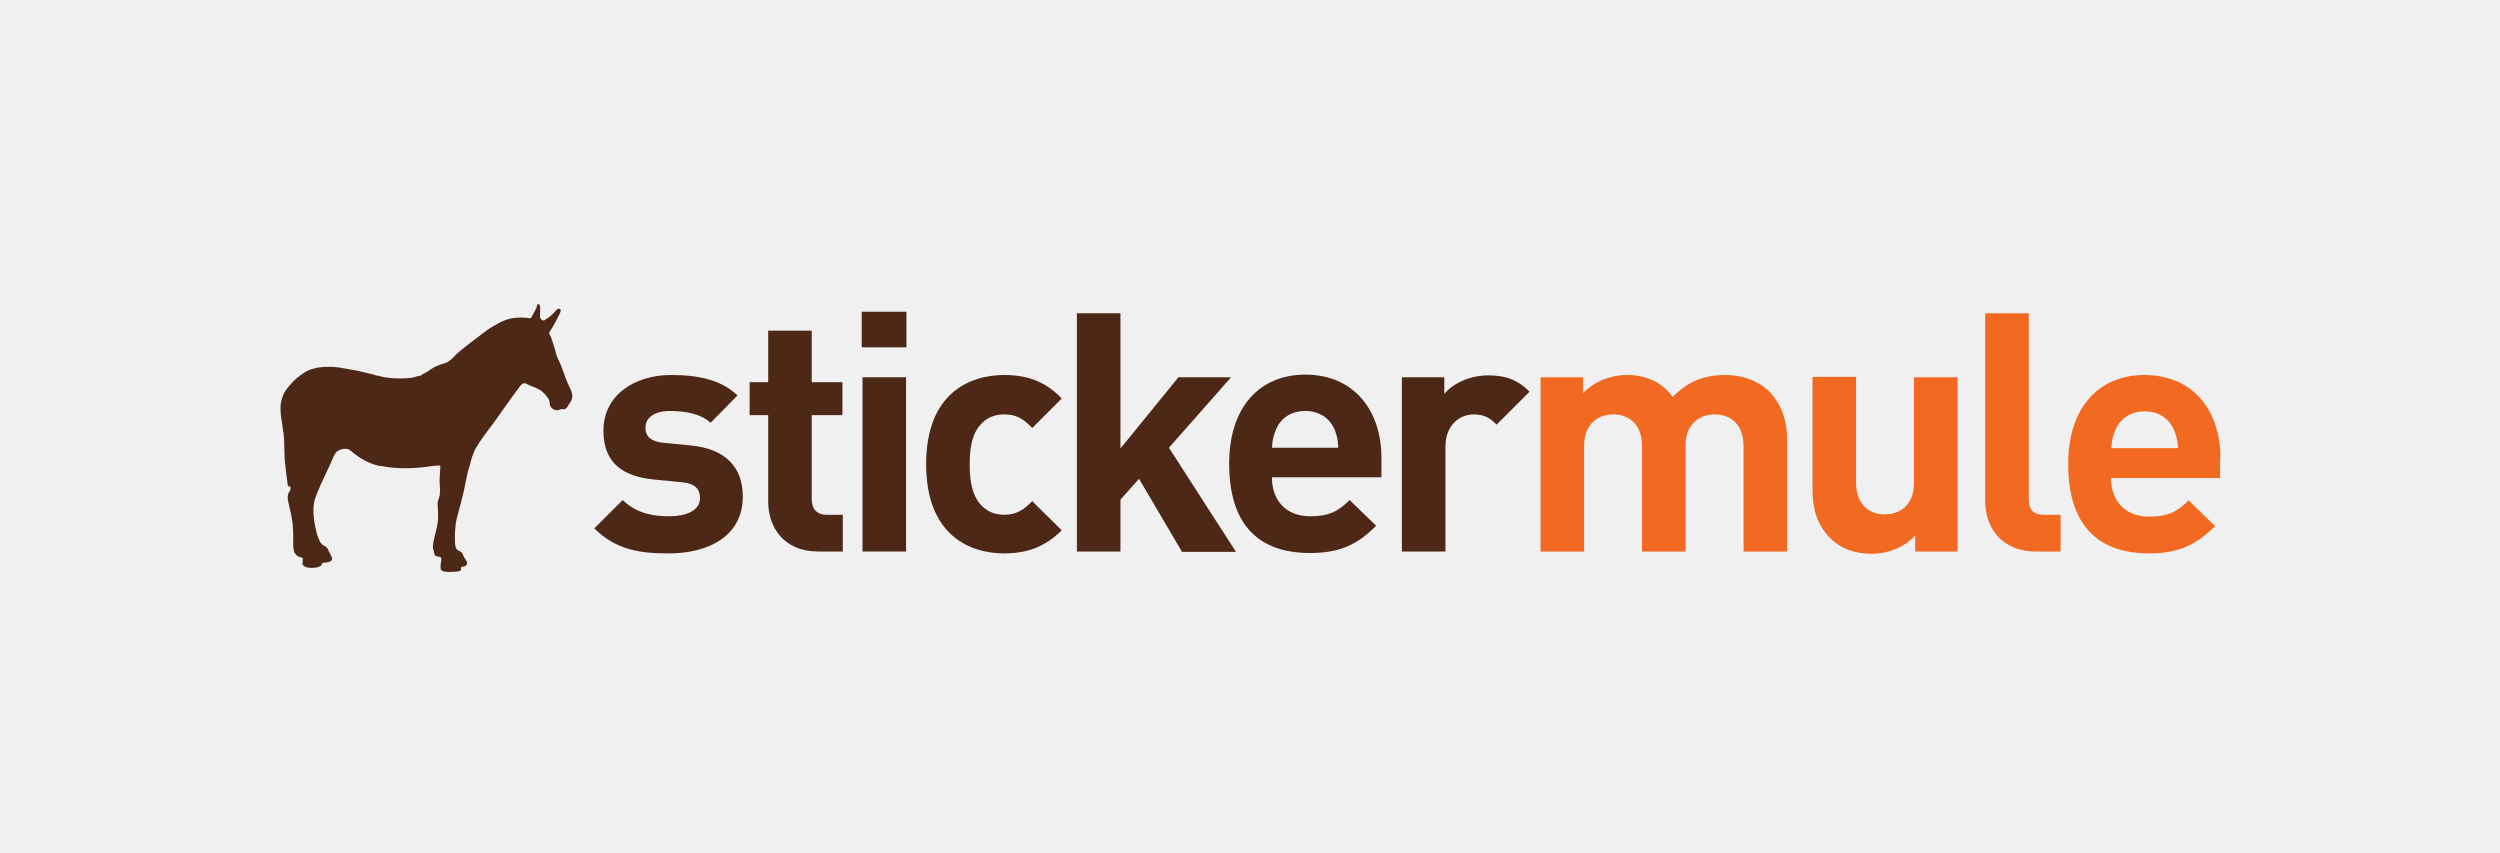
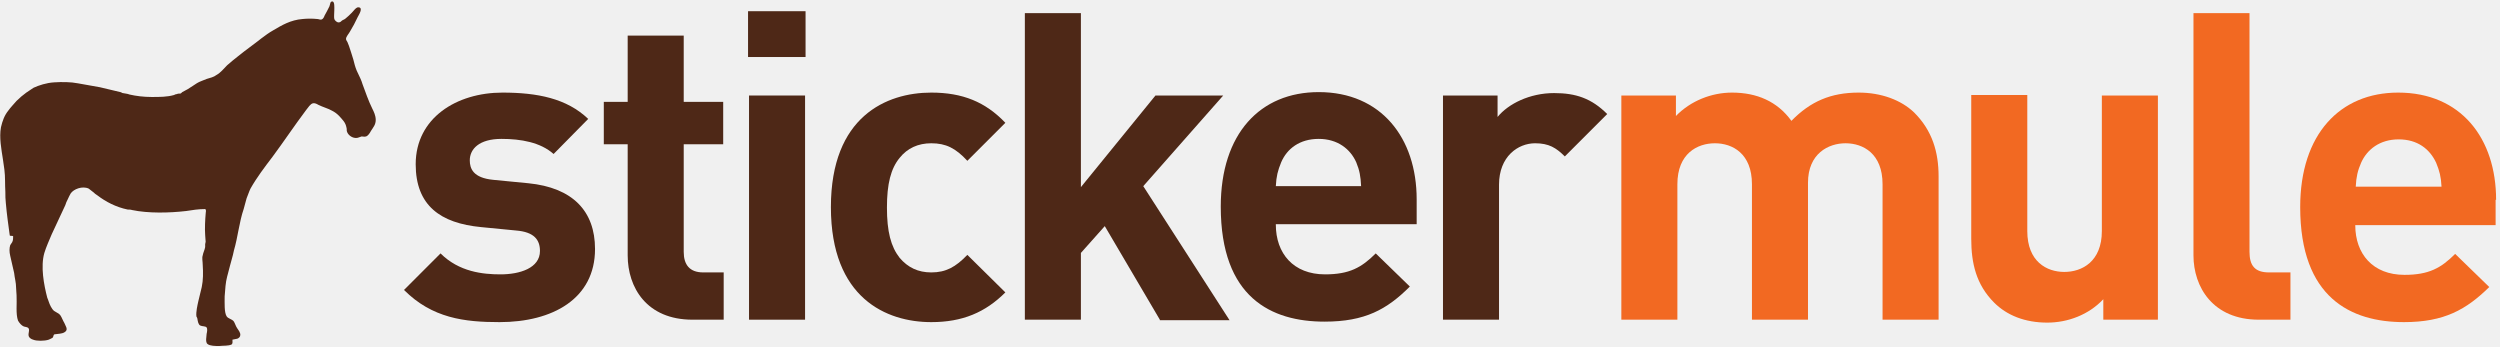
- <svg xmlns="http://www.w3.org/2000/svg" version="1.1" id="Layer_1" x="0px" y="0px" viewBox="0 0 660 225" style="enable-background:new 0 0 660 225;" xml:space="preserve">
-   <style type="text/css">
- 	.Arched_x0020_Green{fill:url(#SVGID_1_);stroke:#FFFFFF;stroke-width:0.25;stroke-miterlimit:1;}
- 	.st0{fill:#4E2817;}
- 	.st1{fill-rule:evenodd;clip-rule:evenodd;fill:#4E2817;}
- 	.st2{fill:#F26922;}
- </style>
-   <linearGradient id="SVGID_1_" gradientUnits="userSpaceOnUse" x1="330.307" y1="115.723" x2="331.014" y2="115.016">
-     <stop offset="0" style="stop-color:#1EAB4B" />
-     <stop offset="0.983" style="stop-color:#19361A" />
-   </linearGradient>
-   <path class="st0" d="M176.5,146.1c-7.2,0-13.8-0.8-19.6-6.6l7.5-7.5c3.8,3.8,8.7,4.3,12.3,4.3c4,0,8.1-1.3,8.1-4.8  c0-2.3-1.2-3.9-4.9-4.2l-7.2-0.7c-8.3-0.8-13.4-4.4-13.4-12.9c0-9.5,8.4-14.7,17.8-14.7c7.2,0,13.2,1.2,17.6,5.4l-7.1,7.2  c-2.7-2.4-6.7-3.1-10.7-3.1c-4.6,0-6.5,2.1-6.5,4.4c0,1.7,0.7,3.6,4.8,4l7.2,0.7c9.1,0.9,13.7,5.7,13.7,13.5  C196.1,141.3,187.4,146.1,176.5,146.1z" />
-   <path class="st0" d="M216.1,145.6c-9.4,0-13.3-6.6-13.3-13.2v-22.8h-4.9v-8.7h4.9V87.3h11.5v13.6h8.1v8.7h-8.1v22.1  c0,2.6,1.2,4.2,4,4.2h4.2v9.7H216.1z" />
-   <path class="st0" d="M227.5,91.7v-9.4h11.8v9.4H227.5z M227.7,145.6v-46h11.5v46H227.7z" />
-   <path class="st0" d="M265.1,146.1c-9.2,0-20.6-4.9-20.6-23.6c0-18.6,11.4-23.5,20.6-23.5c6.4,0,11.1,1.9,15.2,6.2l-7.8,7.8  c-2.4-2.6-4.4-3.6-7.4-3.6c-2.7,0-4.9,1-6.5,3c-1.8,2.2-2.6,5.3-2.6,10.2c0,4.9,0.8,8,2.6,10.3c1.7,2,3.8,3,6.5,3c3,0,5-1.1,7.4-3.6  l7.8,7.7C276.2,144.1,271.5,146.1,265.1,146.1z" />
-   <path class="st0" d="M312,145.6l-11.3-19.2l-4.9,5.5v13.7h-11.5V82.7h11.5v35.7l15.3-18.8H325l-16.4,18.6l17.7,27.5H312z" />
-   <path class="st0" d="M335.8,126.1c0,5.9,3.6,10.2,10.1,10.2c5,0,7.5-1.4,10.4-4.3l7,6.8c-4.7,4.7-9.2,7.2-17.5,7.2  c-10.9,0-21.3-4.9-21.3-23.6c0-15,8.1-23.5,20.1-23.5c12.8,0,20.1,9.4,20.1,22v5.1H335.8z M352.3,113.3c-1.2-2.7-3.8-4.8-7.7-4.8  s-6.5,2-7.7,4.8c-0.7,1.7-1,2.9-1.1,4.9h17.5C353.2,116.2,353,115,352.3,113.3z" />
-   <path class="st0" d="M395.1,112.1c-1.8-1.8-3.3-2.7-6.1-2.7c-3.5,0-7.4,2.7-7.4,8.5v27.7h-11.5v-46h11.2v4.4  c2.2-2.7,6.6-4.9,11.6-4.9c4.5,0,7.7,1.1,10.9,4.3L395.1,112.1z" />
-   <path class="st1" d="M121.5,150.7c-0.7,0.3-1.6,0.2-2.5,0.3c-0.8,0-1.9,0-2.4-0.4c-0.3-0.2-0.3-0.7-0.3-1c0-0.3,0.1-0.8,0.1-1.1  c0.1-0.4,0.2-1,0-1.3c-0.2-0.3-0.9-0.2-1.3-0.4c-0.4-0.2-0.5-0.8-0.6-1.4c0-0.2-0.2-0.4-0.2-0.5c-0.1-0.9,0.2-2.2,0.4-3.1  c0.2-1,0.5-1.9,0.7-2.9c0.3-1.4,0.3-3,0.2-4.5c0-0.8-0.2-1.4,0-2c0.1-0.6,0.4-1.1,0.5-1.7c0-0.2,0-0.4,0-0.6c0-0.2,0.1-0.3,0.1-0.5  c0-0.4-0.1-0.9-0.1-1.4c-0.1-1.3,0-3.2,0.1-4.3c0-0.4,0.2-0.8-0.1-1c-1.4,0-2.6,0.2-3.9,0.4c-3.4,0.4-7.8,0.5-11.1-0.2  c-0.3-0.1-0.6-0.1-0.9-0.1c-2.4-0.5-4.5-1.6-6.2-2.9c-0.3-0.2-0.6-0.4-0.9-0.7c-0.3-0.2-0.6-0.5-0.9-0.7c-1.3-0.6-3.1,0.1-3.7,1  c-0.2,0.3-0.4,0.8-0.6,1.2c-0.2,0.4-0.4,0.8-0.5,1.2c-0.9,2-1.9,4-2.8,6c-0.5,1.2-1.1,2.5-1.5,3.8c-0.8,2.8-0.1,6.5,0.6,9.2  c0.1,0.2,0.2,0.5,0.3,0.8c0.2,0.6,0.6,1.5,1.1,1.9c0.3,0.2,0.7,0.4,1,0.6c0.4,0.3,0.6,0.9,0.9,1.5c0.1,0.2,0.3,0.5,0.4,0.8  c0.3,0.6,0.5,1.1-0.2,1.5c-0.5,0.3-1.3,0.3-2,0.4c-0.3,0.1-0.2,0.5-0.4,0.7c-0.1,0.1-0.6,0.3-0.8,0.4c-0.9,0.3-2.5,0.3-3.2,0  c-0.4-0.1-0.8-0.4-0.9-0.7c-0.2-0.6,0.3-1.3-0.1-1.7c-0.2-0.2-0.6-0.2-0.9-0.3c-0.5-0.2-0.9-0.7-1.2-1.2c-0.5-1.4-0.2-3.5-0.3-5.2  c0-0.5-0.1-1-0.1-1.6c0-1-0.3-2-0.4-3c-0.1-0.5-0.2-0.9-0.3-1.3c-0.2-0.7-0.3-1.5-0.5-2.2c-0.2-0.8-0.2-1.6,0-2.2  c0.1-0.2,0.3-0.4,0.4-0.6c0.2-0.4,0.2-0.8,0.2-1.2c-0.1-0.2-0.6,0-0.7-0.2c-0.3-2.2-0.6-4.3-0.8-6.6c-0.1-0.8-0.1-1.5-0.1-2.3  c-0.1-1.5,0-3.1-0.2-4.6c-0.1-0.7-0.2-1.4-0.3-2.1c-0.3-2-0.8-4.5-0.4-6.6c0.3-1.3,0.7-2.4,1.5-3.4c0.5-0.7,1.1-1.3,1.7-2  c0.6-0.6,1.3-1.2,2-1.7c0.5-0.3,1-0.7,1.5-1c1.1-0.5,2.6-1,4.2-1.1c1.6-0.1,3.4-0.1,4.9,0.2c1.5,0.3,3,0.5,4.5,0.8  c1.4,0.3,2.8,0.7,4.2,1c0.2,0,0.3,0.2,0.5,0.2c0.4,0.1,0.9,0.1,1.4,0.3c1.3,0.3,2.9,0.5,4.5,0.5c1.7,0,3.2,0,4.6-0.4  c0.2-0.1,0.4-0.2,0.6-0.2c0.2-0.1,0.5-0.1,0.7-0.1c0.1,0,0.3-0.2,0.4-0.3c0.8-0.4,1.5-0.8,2.2-1.3c0.6-0.4,1-0.7,1.8-1  c0.3-0.1,0.7-0.3,1-0.4c0.7-0.2,1.5-0.4,2-0.8c0.9-0.5,1.5-1.3,2.2-2c0.7-0.6,1.5-1.3,2.3-1.9c1.6-1.3,3.2-2.4,4.7-3.6  c0.8-0.6,1.6-1.2,2.5-1.7c1.7-1,3.5-2.1,6-2.3c1-0.1,2-0.1,3,0c0.3,0,0.6,0.2,0.9,0.1c0.3-0.1,0.5-0.5,0.6-0.8  c0.4-0.7,0.6-1.1,1-1.9c0.2-0.5,0.1-1,0.6-1c0.5,0,0.4,1.3,0.4,1.8c0,0.6-0.1,1.4,0,1.8c0.1,0.3,0.5,0.7,0.9,0.7  c0.3,0,0.5-0.2,0.7-0.4c0.3-0.2,0.5-0.2,0.7-0.4c0.4-0.3,0.9-0.8,1.3-1.2c0.3-0.3,0.9-1.2,1.4-1.1c1,0.1,0,1.6-0.2,2  c-0.5,1.1-1,2-1.6,3c-0.2,0.4-0.8,1-0.8,1.5c0,0.3,0.3,0.5,0.4,0.9c0.1,0.2,0.1,0.3,0.2,0.5c0.3,0.8,0.6,1.9,0.9,2.8  c0.2,0.8,0.4,1.6,0.7,2.3c0.3,0.7,0.7,1.4,1,2.2c0.1,0.2,0.1,0.4,0.2,0.6c0.6,1.6,1.2,3.4,2,5c0.3,0.6,0.7,1.4,0.7,2.3  c0,1-0.5,1.5-1,2.3c-0.2,0.4-0.6,1-1,1.1c-0.3,0.1-0.6,0-0.9,0c-0.4,0.1-0.7,0.3-1,0.3c-0.9,0.1-1.8-0.6-2-1.3  c-0.1-0.2,0-0.5-0.1-0.8c-0.2-1.1-0.8-1.6-1.5-2.4c-0.5-0.5-0.9-0.8-1.5-1.1c-0.9-0.5-1.8-0.7-2.8-1.2c-0.3-0.2-0.8-0.4-1.1-0.3  c-0.5,0.1-1,0.9-1.4,1.4c-2.4,3.2-4.6,6.5-6.9,9.6c-1.6,2.1-3.2,4.2-4.5,6.5c-0.3,0.6-0.5,1.3-0.8,2c-0.2,0.7-0.4,1.4-0.6,2.2  c-0.9,2.6-1.2,5.8-2,8.5c-0.1,0.3-0.1,0.6-0.2,0.9c-0.4,1.4-0.8,3-1.2,4.5c-0.3,1.1-0.4,2.6-0.5,4c0,1.4-0.1,3.3,0.4,4.1  c0.3,0.5,1.2,0.6,1.5,1.1c0.2,0.3,0.4,1,0.7,1.4c0.2,0.3,0.7,0.9,0.6,1.4c0,0.3-0.3,0.6-0.6,0.7c-0.3,0.1-0.7,0.1-1,0.2  C121.7,150.1,121.8,150.5,121.5,150.7z" />
-   <path class="st2" d="M455.4,99c-5.7,0-9.9,1.8-13.8,5.8c-2.9-4-7.1-5.8-12.2-5.8c-4.2,0-8.5,1.7-11.5,4.8v-4.2h-11.2v46h11.5v-27.8  c0-6.3,4.1-8.4,7.7-8.4c3.6,0,7.6,2.1,7.6,8.4v27.8H445v-28.1c0-6,4.2-8.1,7.7-8.1c3.6,0,7.6,2.1,7.6,8.4v27.8h11.5v-29.4  c0-5-1.3-9.4-5-13.1C464.1,100.5,460,99,455.4,99z" />
-   <path class="st2" d="M505.3,127.4c0,6.3-4.1,8.4-7.7,8.4c-3.6,0-7.6-2.1-7.6-8.4V99.5h-11.5V129c0,5,1,9.4,4.7,13.1  c2.6,2.6,6.3,4.1,10.9,4.1c4.2,0,8.5-1.6,11.5-4.8v4.2h11.2v-46h-11.5V127.4z" />
-   <path class="st2" d="M535.6,131.7v-49h-11.5v49.7c0,6.5,4,13.2,13.4,13.2h6.5v-9.7h-4.4C536.7,135.9,535.6,134.5,535.6,131.7z" />
-   <path class="st2" d="M586.2,121c0-12.6-7.2-22-20.1-22c-11.9,0-20.1,8.5-20.1,23.5c0,18.6,10.4,23.6,21.3,23.6  c8.3,0,12.8-2.6,17.5-7.2l-7-6.8c-2.9,2.9-5.4,4.3-10.4,4.3c-6.5,0-10.1-4.3-10.1-10.2h28.8V121z M557.4,118.3  c0.1-2,0.4-3.3,1.1-4.9c1.2-2.7,3.8-4.8,7.7-4.8c3.9,0,6.4,2,7.7,4.8c0.7,1.7,1,2.9,1.1,4.9H557.4z" />
+ <svg xmlns="http://www.w3.org/2000/svg" width="513px" height="71px" viewBox="0 0 513 71" version="1.1">
+   <g id="Page-1" stroke="none" stroke-width="1" fill="none" fill-rule="evenodd">
+     <g id="sticker-mule">
+       <path d="M102.5,66.1 C95.3,66.1 88.7,65.3 82.9,59.5 L90.4,52 C94.2,55.8 99.1,56.3 102.7,56.3 C106.7,56.3 110.8,55 110.8,51.5 C110.8,49.2 109.6,47.6 105.9,47.3 L98.7,46.6 C90.4,45.8 85.3,42.2 85.3,33.7 C85.3,24.2 93.7,19 103.1,19 C110.3,19 116.3,20.2 120.7,24.4 L113.6,31.6 C110.9,29.2 106.9,28.5 102.9,28.5 C98.3,28.5 96.4,30.6 96.4,32.9 C96.4,34.6 97.1,36.5 101.2,36.9 L108.4,37.6 C117.5,38.5 122.1,43.3 122.1,51.1 C122.1,61.3 113.4,66.1 102.5,66.1 Z" id="Path" fill="#4E2817" />
+       <path d="M142.1,65.6 C132.7,65.6 128.8,59 128.8,52.4 L128.8,29.6 L123.9,29.6 L123.9,20.9 L128.8,20.9 L128.8,7.3 L140.3,7.3 L140.3,20.9 L148.4,20.9 L148.4,29.6 L140.3,29.6 L140.3,51.7 C140.3,54.3 141.5,55.9 144.3,55.9 L148.5,55.9 L148.5,65.6 L142.1,65.6 Z" id="Path" fill="#4E2817" />
+       <path d="M153.5,11.7 L153.5,2.3 L165.3,2.3 L165.3,11.7 L153.5,11.7 Z M153.7,65.6 L153.7,19.6 L165.2,19.6 L165.2,65.6 L153.7,65.6 Z" id="Shape" fill="#4E2817" fill-rule="nonzero" />
+       <path d="M191.1,66.1 C181.9,66.1 170.5,61.2 170.5,42.5 C170.5,23.9 181.9,19 191.1,19 C197.5,19 202.2,20.9 206.3,25.2 L198.5,33 C196.1,30.4 194.1,29.4 191.1,29.4 C188.4,29.4 186.2,30.4 184.6,32.4 C182.8,34.6 182,37.7 182,42.6 C182,47.5 182.8,50.6 184.6,52.9 C186.3,54.9 188.4,55.9 191.1,55.9 C194.1,55.9 196.1,54.8 198.5,52.3 L206.3,60 C202.2,64.1 197.5,66.1 191.1,66.1 Z" id="Path" fill="#4E2817" />
+       <polygon id="Path" fill="#4E2817" points="238 65.6 226.7 46.4 221.8 51.9 221.8 65.6 210.3 65.6 210.3 2.7 221.8 2.7 221.8 38.4 237.1 19.6 251 19.6 234.6 38.2 252.3 65.7 238 65.7" />
+       <path d="M261.8,46.1 C261.8,52 265.4,56.3 271.9,56.3 C276.9,56.3 279.4,54.9 282.3,52 L289.3,58.8 C284.6,63.5 280.1,66 271.8,66 C260.9,66 250.5,61.1 250.5,42.4 C250.5,27.4 258.6,18.9 270.6,18.9 C283.4,18.9 290.7,28.3 290.7,40.9 L290.7,46 L261.8,46 L261.8,46.1 Z M278.3,33.3 C277.1,30.6 274.5,28.5 270.6,28.5 C266.7,28.5 264.1,30.5 262.9,33.3 C262.2,35 261.9,36.2 261.8,38.2 L279.3,38.2 C279.2,36.2 279,35 278.3,33.3 Z" id="Shape" fill="#4E2817" fill-rule="nonzero" />
+       <path d="M321.1,32.1 C319.3,30.3 317.8,29.4 315,29.4 C311.5,29.4 307.6,32.1 307.6,37.9 L307.6,65.6 L296.1,65.6 L296.1,19.6 L307.3,19.6 L307.3,24 C309.5,21.3 313.9,19.1 318.9,19.1 C323.4,19.1 326.6,20.2 329.8,23.4 L321.1,32.1 Z" id="Path" fill="#4E2817" />
+       <path d="M47.5,70.7 C46.8,71 45.9,70.9 45,71 C44.2,71 43.1,71 42.6,70.6 C42.3,70.4 42.3,69.9 42.3,69.6 C42.3,69.3 42.4,68.8 42.4,68.5 C42.5,68.1 42.6,67.5 42.4,67.2 C42.2,66.9 41.5,67 41.1,66.8 C40.7,66.6 40.6,66 40.5,65.4 C40.5,65.2 40.3,65 40.3,64.9 C40.2,64 40.5,62.7 40.7,61.8 C40.9,60.8 41.2,59.9 41.4,58.9 C41.7,57.5 41.7,55.9 41.6,54.4 C41.6,53.6 41.4,53 41.6,52.4 C41.7,51.8 42,51.3 42.1,50.7 C42.1,50.5 42.1,50.3 42.1,50.1 C42.1,49.9 42.2,49.8 42.2,49.6 C42.2,49.2 42.1,48.7 42.1,48.2 C42,46.9 42.1,45 42.2,43.9 C42.2,43.5 42.4,43.1 42.1,42.9 C40.7,42.9 39.5,43.1 38.2,43.3 C34.8,43.7 30.4,43.8 27.1,43.1 C26.8,43 26.5,43 26.2,43 C23.8,42.5 21.7,41.4 20,40.1 C19.7,39.9 19.4,39.7 19.1,39.4 C18.8,39.2 18.5,38.9 18.2,38.7 C16.9,38.1 15.1,38.8 14.5,39.7 C14.3,40 14.1,40.5 13.9,40.9 C13.7,41.3 13.5,41.7 13.4,42.1 C12.5,44.1 11.5,46.1 10.6,48.1 C10.1,49.3 9.5,50.6 9.1,51.9 C8.3,54.7 9,58.4 9.7,61.1 C9.8,61.3 9.9,61.6 10,61.9 C10.2,62.5 10.6,63.4 11.1,63.8 C11.4,64 11.8,64.2 12.1,64.4 C12.5,64.7 12.7,65.3 13,65.9 C13.1,66.1 13.3,66.4 13.4,66.7 C13.7,67.3 13.9,67.8 13.2,68.2 C12.7,68.5 11.9,68.5 11.2,68.6 C10.9,68.7 11,69.1 10.8,69.3 C10.7,69.4 10.2,69.6 10,69.7 C9.1,70 7.5,70 6.8,69.7 C6.4,69.6 6,69.3 5.9,69 C5.7,68.4 6.2,67.7 5.8,67.3 C5.6,67.1 5.2,67.1 4.9,67 C4.4,66.8 4,66.3 3.7,65.8 C3.2,64.4 3.5,62.3 3.4,60.6 C3.4,60.1 3.3,59.6 3.3,59 C3.3,58 3,57 2.9,56 C2.8,55.5 2.7,55.1 2.6,54.7 C2.4,54 2.3,53.2 2.1,52.5 C1.9,51.7 1.9,50.9 2.1,50.3 C2.2,50.1 2.4,49.9 2.5,49.7 C2.7,49.3 2.7,48.9 2.7,48.5 C2.6,48.3 2.1,48.5 2,48.3 C1.7,46.1 1.4,44 1.2,41.7 C1.1,40.9 1.1,40.2 1.1,39.4 C1,37.9 1.1,36.3 0.9,34.8 C0.8,34.1 0.7,33.4 0.6,32.7 C0.3,30.7 -0.2,28.2 0.2,26.1 C0.5,24.8 0.9,23.7 1.7,22.7 C2.2,22 2.8,21.4 3.4,20.7 C4,20.1 4.7,19.5 5.4,19 C5.9,18.7 6.4,18.3 6.9,18 C8,17.5 9.5,17 11.1,16.9 C12.7,16.8 14.5,16.8 16,17.1 C17.5,17.4 19,17.6 20.5,17.9 C21.9,18.2 23.3,18.6 24.7,18.9 C24.9,18.9 25,19.1 25.2,19.1 C25.6,19.2 26.1,19.2 26.6,19.4 C27.9,19.7 29.5,19.9 31.1,19.9 C32.8,19.9 34.3,19.9 35.7,19.5 C35.9,19.4 36.1,19.3 36.3,19.3 C36.5,19.2 36.8,19.2 37,19.2 C37.1,19.2 37.3,19 37.4,18.9 C38.2,18.5 38.9,18.1 39.6,17.6 C40.2,17.2 40.6,16.9 41.4,16.6 C41.7,16.5 42.1,16.3 42.4,16.2 C43.1,16 43.9,15.8 44.4,15.4 C45.3,14.9 45.9,14.1 46.6,13.4 C47.3,12.8 48.1,12.1 48.9,11.5 C50.5,10.2 52.1,9.1 53.6,7.9 C54.4,7.3 55.2,6.7 56.1,6.2 C57.8,5.2 59.6,4.1 62.1,3.9 C63.1,3.8 64.1,3.8 65.1,3.9 C65.4,3.9 65.7,4.1 66,4 C66.3,3.9 66.5,3.5 66.6,3.2 C67,2.5 67.2,2.1 67.6,1.3 C67.8,0.8 67.7,0.3 68.2,0.3 C68.7,0.3 68.6,1.6 68.6,2.1 C68.6,2.7 68.5,3.5 68.6,3.9 C68.7,4.2 69.1,4.6 69.5,4.6 C69.8,4.6 70,4.4 70.2,4.2 C70.5,4 70.7,4 70.9,3.8 C71.3,3.5 71.8,3 72.2,2.6 C72.5,2.3 73.1,1.4 73.6,1.5 C74.6,1.6 73.6,3.1 73.4,3.5 C72.9,4.6 72.4,5.5 71.8,6.5 C71.6,6.9 71,7.5 71,8 C71,8.3 71.3,8.5 71.4,8.9 C71.5,9.1 71.5,9.2 71.6,9.4 C71.9,10.2 72.2,11.3 72.5,12.2 C72.7,13 72.9,13.8 73.2,14.5 C73.5,15.2 73.9,15.9 74.2,16.7 C74.3,16.9 74.3,17.1 74.4,17.3 C75,18.9 75.6,20.7 76.4,22.3 C76.7,22.9 77.1,23.7 77.1,24.6 C77.1,25.6 76.6,26.1 76.1,26.9 C75.9,27.3 75.5,27.9 75.1,28 C74.8,28.1 74.5,28 74.2,28 C73.8,28.1 73.5,28.3 73.2,28.3 C72.3,28.4 71.4,27.7 71.2,27 C71.1,26.8 71.2,26.5 71.1,26.2 C70.9,25.1 70.3,24.6 69.6,23.8 C69.1,23.3 68.7,23 68.1,22.7 C67.2,22.2 66.3,22 65.3,21.5 C65,21.3 64.5,21.1 64.2,21.2 C63.7,21.3 63.2,22.1 62.8,22.6 C60.4,25.8 58.2,29.1 55.9,32.2 C54.3,34.3 52.7,36.4 51.4,38.7 C51.1,39.3 50.9,40 50.6,40.7 C50.4,41.4 50.2,42.1 50,42.9 C49.1,45.5 48.8,48.7 48,51.4 C47.9,51.7 47.9,52 47.8,52.3 C47.4,53.7 47,55.3 46.6,56.8 C46.3,57.9 46.2,59.4 46.1,60.8 C46.1,62.2 46,64.1 46.5,64.9 C46.8,65.4 47.7,65.5 48,66 C48.2,66.3 48.4,67 48.7,67.4 C48.9,67.7 49.4,68.3 49.3,68.8 C49.3,69.1 49,69.4 48.7,69.5 C48.4,69.6 48,69.6 47.7,69.7 C47.7,70.1 47.8,70.5 47.5,70.7 Z" id="Path" fill="#4E2817" />
+       <path d="M381.4,19 C375.7,19 371.5,20.8 367.6,24.8 C364.7,20.8 360.5,19 355.4,19 C351.2,19 346.9,20.7 343.9,23.8 L343.9,19.6 L332.7,19.6 L332.7,65.6 L344.2,65.6 L344.2,37.8 C344.2,31.5 348.3,29.4 351.9,29.4 C355.5,29.4 359.5,31.5 359.5,37.8 L359.5,65.6 L371,65.6 L371,37.5 C371,31.5 375.2,29.4 378.7,29.4 C382.3,29.4 386.3,31.5 386.3,37.8 L386.3,65.6 L397.8,65.6 L397.8,36.2 C397.8,31.2 396.5,26.8 392.8,23.1 C390.1,20.5 386,19 381.4,19 Z" id="Path" fill="#F26922" />
+       <path d="M431.3,47.4 C431.3,53.7 427.2,55.8 423.6,55.8 C420,55.8 416,53.7 416,47.4 L416,19.5 L404.5,19.5 L404.5,49 C404.5,54 405.5,58.4 409.2,62.1 C411.8,64.7 415.5,66.2 420.1,66.2 C424.3,66.2 428.6,64.6 431.6,61.4 L431.6,65.6 L442.8,65.6 L442.8,19.6 L431.3,19.6 L431.3,47.4 Z" id="Path" fill="#F26922" />
+       <path d="M461.6,51.7 L461.6,2.7 L450.1,2.7 L450.1,52.4 C450.1,58.9 454.1,65.6 463.5,65.6 L470,65.6 L470,55.9 L465.6,55.9 C462.7,55.9 461.6,54.5 461.6,51.7 Z" id="Path" fill="#F26922" />
+       <path d="M512.2,41 C512.2,28.4 505,19 492.1,19 C480.2,19 472,27.5 472,42.5 C472,61.1 482.4,66.1 493.3,66.1 C501.6,66.1 506.1,63.5 510.8,58.9 L503.8,52.1 C500.9,55 498.4,56.4 493.4,56.4 C486.9,56.4 483.3,52.1 483.3,46.2 L512.1,46.2 L512.1,41 L512.2,41 Z M483.4,38.3 C483.5,36.3 483.8,35 484.5,33.4 C485.7,30.7 488.3,28.6 492.2,28.6 C496.1,28.6 498.6,30.6 499.9,33.4 C500.6,35.1 500.9,36.3 501,38.3 L483.4,38.3 Z" id="Shape" fill="#F26922" fill-rule="nonzero" />
+     </g>
+   </g>
</svg>
